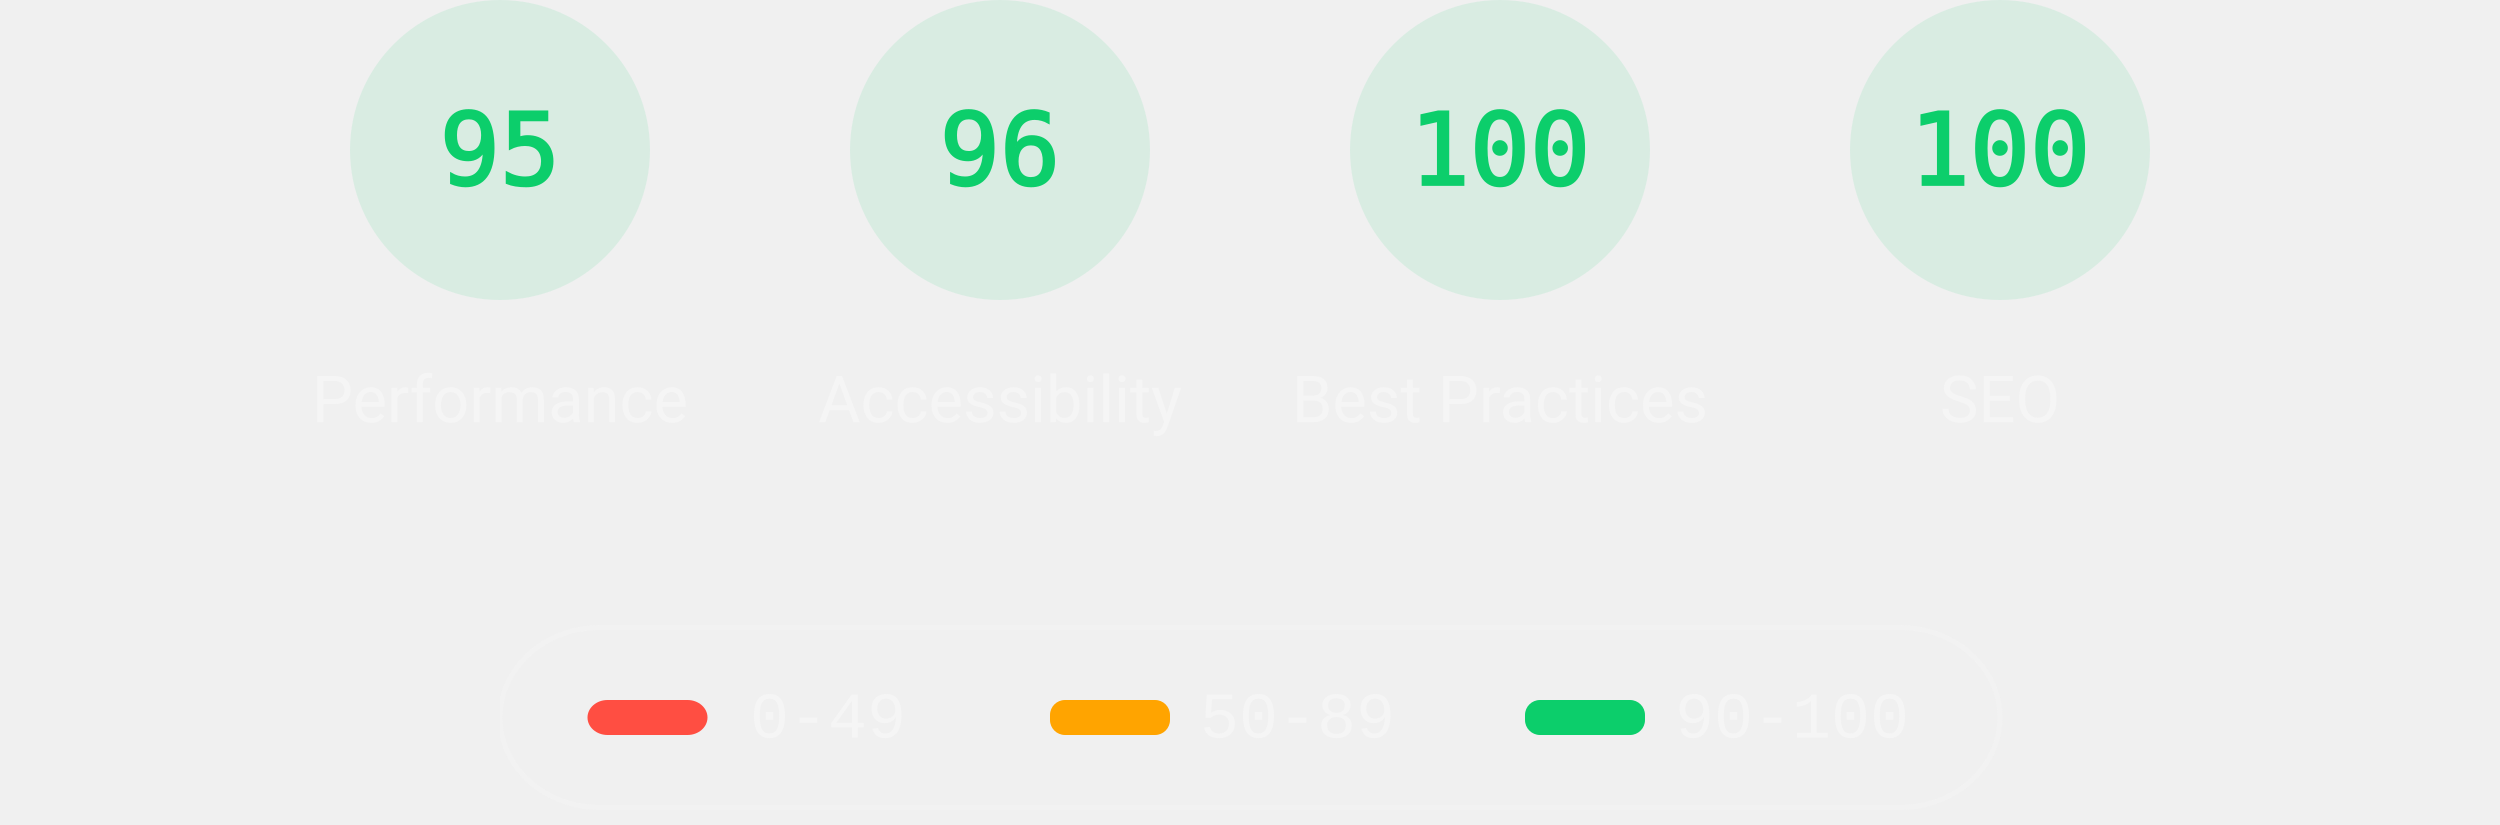
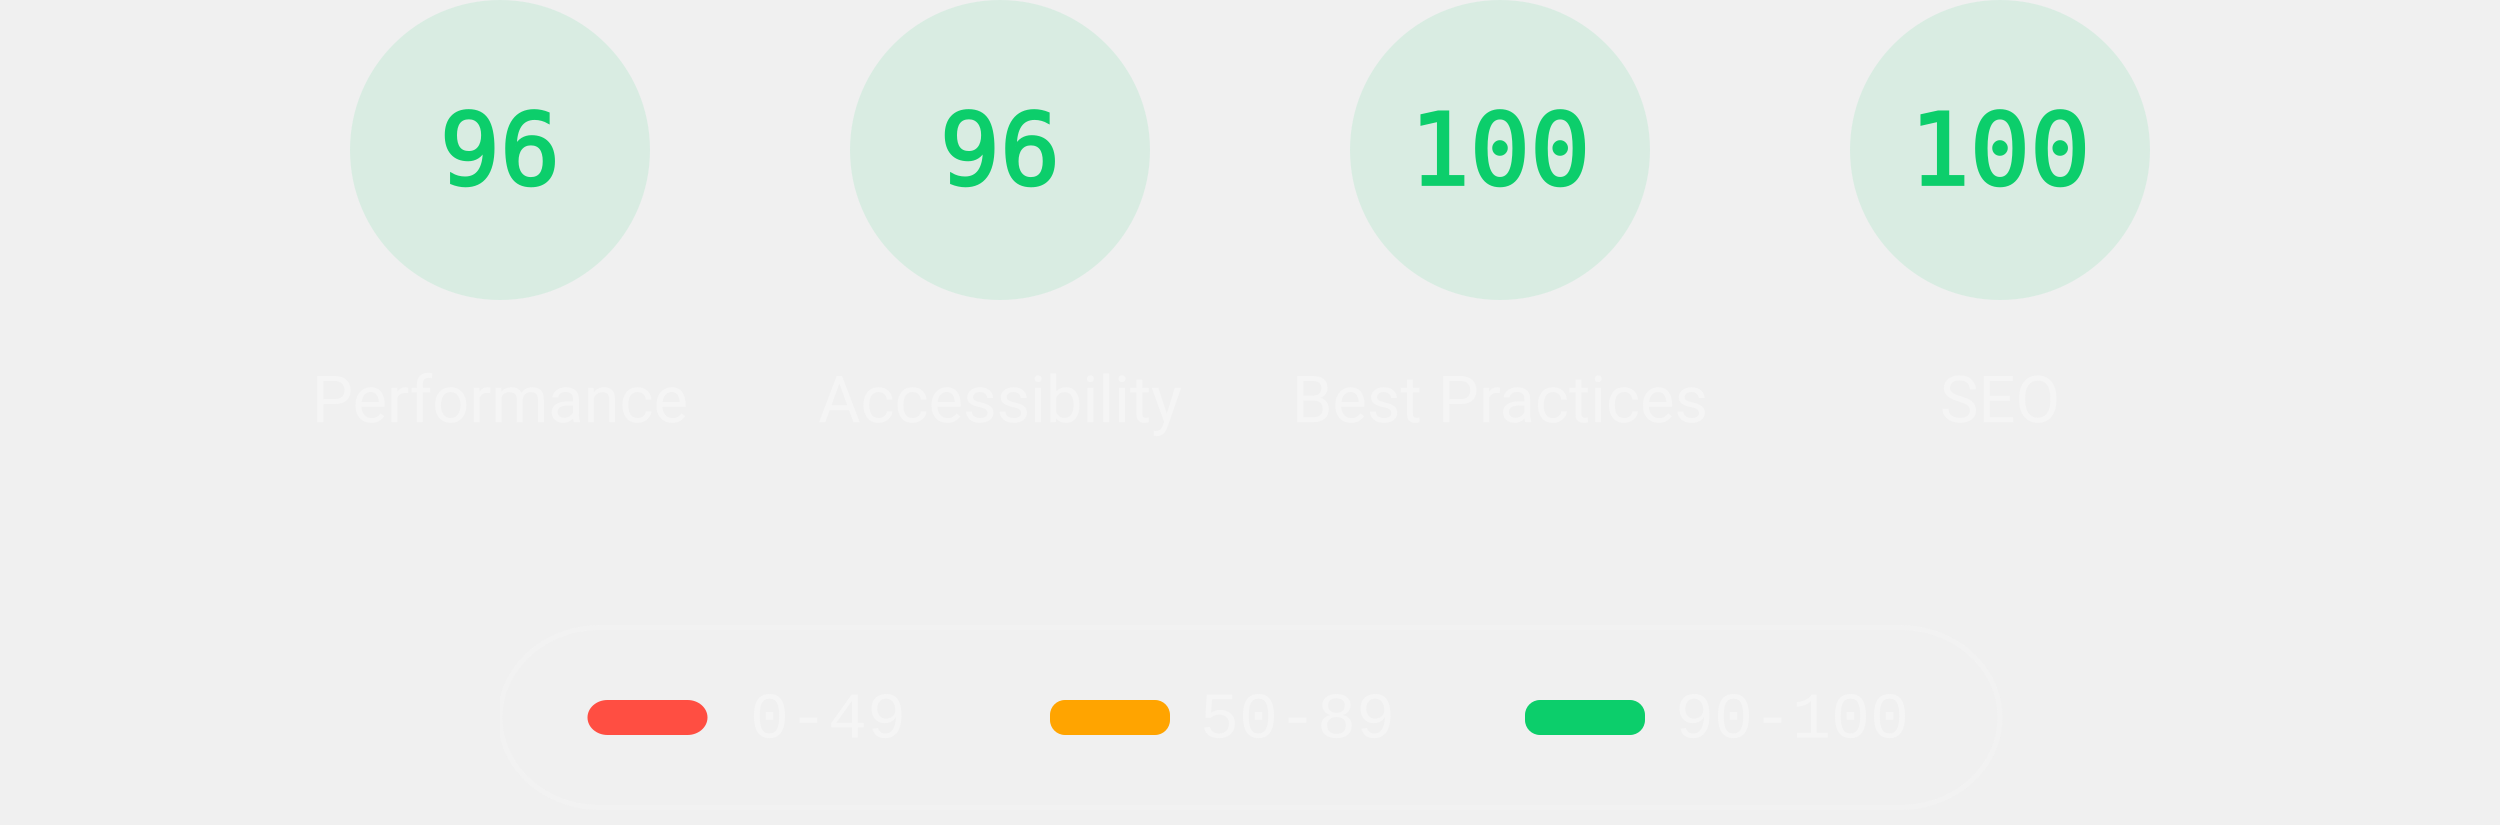
<svg xmlns="http://www.w3.org/2000/svg" class="theme--dark" fill="none" width="1000" height="330">
  <style>
			.gauge-base {
				opacity: 0.1
			}

			.gauge-arc {
				fill: none;
				animation-delay: 250ms;
				stroke-linecap: round;
				transform: rotate(-90deg);
				transform-origin: 100px 60px;
				animation: load-gauge 1s ease forwards
			}

			.guage-text {
				font-size: 40px;
				font-family: monospace;
				text-align: center
			}

			.guage-red {
				color: #ff4e42;
				fill: #ff4e42;
				stroke: #ff4e42
			}
			.guage-orange {
				color: #ffa400;
				fill: #ffa400;
				stroke: #ffa400
			}
			.guage-green {
				color: #0cce6b;
				fill: #0cce6b;
				stroke: #0cce6b
			}
			.theme--agnostic .guage-undefined {
				color: #5c5c5c;
				fill: #5c5c5c;
				stroke: #5c5c5c
			}
			.theme--light .guage-undefined {
				color: #1e1e1e;
				fill: #1e1e1e;
				stroke: #1e1e1e
			}
			.theme--dark .guage-undefined {
				color: #f5f5f5;
				fill: #f5f5f5;
				stroke: #f5f5f5
			}

			.guage-title {
				stroke: none;
				font-size: 26px;
				line-height: 26px;
				font-family: Roboto, Halvetica, Arial, sans-serif
			}
			.metric.guage-title {
				font-family: 'Courier New', Courier, monospace
			}
			.theme--agnostic .guage-title {
				color: #737373;
				fill: #737373
			}
			.theme--light .guage-title {
				color: #212121;
				fill: #212121
			}
			.theme--dark .guage-title {
				color: #f5f5f5;
				fill: #f5f5f5
			}

			@keyframes load-gauge {
				from {
					stroke-dasharray: 0 352.858
				}
			}
			.lh-gauge--pwa__disc {
				fill: #e0e0e0
			}
			.lh-gauge--pwa__logo {
				position: relative;
				fill: #b0b0b0
			}
			.lh-gauge--pwa__invisible {
				display: none
			}
			.lh-gauge--pwa__visible {
				display: inline
			}
			.guage-invisible {
				display: none
			}
			.lh-gauge--pwa__logo--primary-color {
				fill: #304ffe
			}
			.theme--agnostic .lh-gauge--pwa__logo--secondary-color {
				fill: #787878
			}
			.theme--light .lh-gauge--pwa__logo--secondary-color {
				fill: #3d3d3d
			}
			.theme--dark .lh-gauge--pwa__logo--secondary-color {
				fill: #d8b6b6
			}
			.theme--light #svg_2 {
				stroke: #00000022
			}
			.theme--agnostic #svg_2 {
				stroke: #616161
			}
			.theme--light #svg_2 {
				stroke: #00000022
			}
			.theme--dark #svg_2 {
				stroke: #f5f5f566
			}
		</style>
  <svg class="guage-div guage-perf guage-green" viewBox="0 0 200 200" width="200" height="200" x="100" y="0">
    <circle class="gauge-base" r="56" cx="100" cy="60" stroke-width="8" />
-     <circle class="gauge-arc guage-arc-1" r="56" cx="100" cy="60" stroke-width="8" style="stroke-dasharray: 334.265, 351.858;" />
-     <text class="guage-text" x="100px" y="60px" alignment-baseline="central" dominant-baseline="central" text-anchor="middle">95</text>
+     <circle class="gauge-arc guage-arc-1" r="56" cx="100" cy="60" stroke-width="8" style="stroke-dasharray: 337.784, 351.858;" />
+     <text class="guage-text" x="100px" y="60px" alignment-baseline="central" dominant-baseline="central" text-anchor="middle">96</text>
    <text class="guage-title" x="100px" y="160px" alignment-baseline="central" dominant-baseline="central" text-anchor="middle">Performance</text>
  </svg>
  <svg class="guage-div guage-acc guage-green" viewBox="0 0 200 200" width="200" height="200" x="300" y="0">
    <circle class="gauge-base" r="56" cx="100" cy="60" stroke-width="8" />
    <circle class="gauge-arc guage-arc-2" r="56" cx="100" cy="60" stroke-width="8" style="stroke-dasharray: 337.784, 351.858;" />
    <text class="guage-text" x="100px" y="60px" alignment-baseline="central" dominant-baseline="central" text-anchor="middle">96</text>
    <text class="guage-title" x="100px" y="160px" alignment-baseline="central" dominant-baseline="central" text-anchor="middle">Accessibility</text>
  </svg>
  <svg class="guage-div guage-best guage-green" viewBox="0 0 200 200" width="200" height="200" x="500" y="0">
    <circle class="gauge-base" r="56" cx="100" cy="60" stroke-width="8" />
    <circle class="gauge-arc guage-arc-3" r="56" cx="100" cy="60" stroke-width="8" style="stroke-dasharray: 351.858, 351.858;" />
    <text class="guage-text" x="100px" y="60px" alignment-baseline="central" dominant-baseline="central" text-anchor="middle">100</text>
    <text class="guage-title" x="100px" y="160px" alignment-baseline="central" dominant-baseline="central" text-anchor="middle">Best Practices</text>
  </svg>
  <svg class="guage-div guage-seo guage-green" viewBox="0 0 200 200" width="200" height="200" x="700" y="0">
    <circle class="gauge-base" r="56" cx="100" cy="60" stroke-width="8" />
    <circle class="gauge-arc guage-arc-4" r="56" cx="100" cy="60" stroke-width="8" style="stroke-dasharray: 351.858, 351.858;" />
    <text class="guage-text" x="100px" y="60px" alignment-baseline="central" dominant-baseline="central" text-anchor="middle">100</text>
    <text class="guage-title" x="100px" y="160px" alignment-baseline="central" dominant-baseline="central" text-anchor="middle">SEO</text>
  </svg>
  <svg class="guage-div guage-pwa guage-invisible" viewBox="0 0 200 200" width="200" height="200" x="900" y="0">
    <svg viewBox="0 0 60 60" width="112" height="112" x="44" y="4">
      <defs>
        <linearGradient id="lh-gauge--pwa__check-circle__gradient-0" x1="50%" y1="0%" x2="50%" y2="100%">
          <stop stop-color="#00C852" offset="0%" />
          <stop stop-color="#009688" offset="100%" />
        </linearGradient>
        <linearGradient id="lh-gauge--pwa__installable__shadow-gradient-0" x1="76.056%" x2="24.111%" y1="82.995%" y2="24.735%">
          <stop stop-color="#A5D6A7" offset="0%" />
          <stop stop-color="#80CBC4" offset="100%" />
        </linearGradient>
        <linearGradient id="lh-gauge--pwa__fast-reliable__shadow-gradient-0" x1="76.056%" y1="82.995%" x2="25.678%" y2="26.493%">
          <stop stop-color="#64B5F6" offset="0%" />
          <stop stop-color="#2979FF" offset="100%" />
        </linearGradient>
        <g id="lh-gauge--pwa__fast-reliable-badge-0">
          <circle fill="#FFFFFF" cx="10" cy="10" r="10" />
          <path fill="#304FFE" d="M10 3.58l5.25 2.34v3.5c0 3.23-2.24 6.26-5.25 7-3.01-.74-5.25-3.77-5.25-7v-3.5L10 3.58zm-.47 10.74l2.76-4.83.03-.07c.04-.08 0-.24-.22-.24h-1.64l.47-3.26h-.47l-2.7 4.77c-.02.01.05-.1-.04.05-.09.16-.1.31.18.31h1.63l-.47 3.27h.47z" />
        </g>
        <g id="lh-gauge--pwa__installable-badge-0">
          <circle fill="#FFFFFF" cx="10" cy="10" r="10" />
          <path fill="#009688" d="M10 4.167A5.835 5.835 0 0 0 4.167 10 5.835 5.835 0 0 0 10 15.833 5.835 5.835 0 0 0 15.833 10 5.835 5.835 0 0 0 10 4.167zm2.917 6.416h-2.334v2.334H9.417v-2.334H7.083V9.417h2.334V7.083h1.166v2.334h2.334v1.166z" />
        </g>
      </defs>
      <g stroke="none" fill-rule="nonzero">
        <circle class="lh-gauge--pwa__disc" cx="30" cy="30" r="30" />
        <g class="lh-gauge--pwa__logo">
          <path d="M35.66 19.39l.7-1.75h2L37.4 15 38.6 12l3.4 9h-2.51l-.58-1.61z" />
          <path d="M33.52 21l3.65-9h-2.42l-2.5 5.82L30.5 12h-1.86l-1.9 5.82-1.35-2.65-1.21 3.72L25.4 21h2.38l1.72-5.2 1.64 5.2z" />
          <path fill-rule="nonzero" d="M20.3 17.91h1.48c.45 0 .85-.05 1.2-.15l.39-1.18 1.07-3.3a2.64 2.64 0 0 0-.28-.37c-.55-.6-1.36-.91-2.42-.91H18v9h2.3V17.9zm1.96-3.84c.22.22.33.5.33.87 0 .36-.1.65-.29.87-.2.23-.59.35-1.15.35h-.86v-2.41h.87c.52 0 .89.1 1.1.32z" />
        </g>
        <rect class="lh-gauge--pwa__component lh-gauge--pwa__na-line lh-gauge--pwa__invisible" fill="#FFFFFF" x="20" y="32" width="20" height="4" rx="2" />
        <g class="lh-gauge--pwa__component lh-gauge--pwa__fast-reliable-badge lh-gauge--pwa__invisible" transform="translate(20, 29)">
          <path fill="url(#lh-gauge--pwa__fast-reliable__shadow-gradient-0)" d="M33.63 19.49A30 30 0 0 1 16.2 30.36L3 17.14 17.14 3l16.49 16.49z" />
          <use href="#lh-gauge--pwa__fast-reliable-badge-0" />
        </g>
        <g class="lh-gauge--pwa__component lh-gauge--pwa__installable-badge lh-gauge--pwa__invisible" transform="translate(20, 29)">
          <path fill="url(#lh-gauge--pwa__installable__shadow-gradient-0)" d="M33.629 19.487c-4.272 5.453-10.391 9.39-17.415 10.869L3 17.142 17.142 3 33.63 19.487z" />
          <use href="#lh-gauge--pwa__installable-badge-0" />
        </g>
        <g class="lh-gauge--pwa__component lh-gauge--pwa__fast-reliable-installable-badges lh-gauge--pwa__invisible">
          <g transform="translate(8, 29)">
            <path fill="url(#lh-gauge--pwa__fast-reliable__shadow-gradient-0)" d="M16.321 30.463L3 17.143 17.142 3l22.365 22.365A29.864 29.864 0 0 1 22 31c-1.942 0-3.84-.184-5.679-.537z" />
            <use href="#lh-gauge--pwa__fast-reliable-badge-0" />
          </g>
          <g transform="translate(32, 29)">
            <path fill="url(#lh-gauge--pwa__installable__shadow-gradient-0)" d="M25.982 11.84a30.107 30.107 0 0 1-13.08 15.203L3 17.143 17.142 3l8.84 8.84z" />
            <use href="#lh-gauge--pwa__installable-badge-0" />
          </g>
        </g>
        <g class="lh-gauge--pwa__component lh-gauge--pwa__check-circle lh-gauge--pwa__invisible" transform="translate(18, 28)">
          <circle fill="#FFFFFF" cx="12" cy="12" r="12" />
          <path fill="url(#lh-gauge--pwa__check-circle__gradient-0)" d="M12 2a10 10 0 1 0 0 20 10 10 0 0 0 0-20zm-2 15l-5-5 1.41-1.41L10 14.17l7.59-7.59L19 8l-9 9z" />
        </g>
      </g>
    </svg>
    <text class="guage-title" y="160px" alignment-baseline="central" dominant-baseline="central" text-anchor="middle">
      <tspan x="100px" dy="-6px">Progressive</tspan>
      <tspan x="100px" dy="30px">Web App</tspan>
    </text>
  </svg>
  <svg width="604" height="76" x="200" y="250">
    <g>
      <rect fill="none" id="canvas_background" height="80" width="604" y="-1" x="-1" />
      <g display="none" overflow="visible" y="0" x="0" height="100%" width="100%" id="canvasGrid">
        <rect fill="url(#gridpattern)" stroke-width="0" y="0" x="0" height="100%" width="100%" />
      </g>
    </g>
    <g>
      <rect fill-opacity="0" stroke-width="2" rx="40" id="svg_2" height="72" width="600" y="1" x="0" fill="#000000" />
      <rect stroke="#000" rx="8" id="svg_3" height="14" width="48" y="30" x="35" stroke-opacity="null" stroke-width="0" fill="#ff4e42" />
      <rect stroke="#000" rx="6" id="svg_4" height="14" width="48" y="30" x="220" stroke-opacity="null" stroke-width="0" fill="#ffa400" />
      <rect stroke="#000" rx="6" id="svg_5" height="14" width="48" y="30" x="410" stroke-opacity="null" stroke-width="0" fill="#0cce6b" />
      <text class="metric guage-title" xml:space="preserve" text-anchor="start" font-size="26" id="svg_6" y="45" x="100" stroke-opacity="null" stroke-width="0" stroke="#000">0-49</text>
      <text class="metric guage-title" xml:space="preserve" text-anchor="start" font-size="26" id="svg_7" y="45" x="280" stroke-opacity="null" stroke-width="0" stroke="#000">50-89</text>
      <text class="metric guage-title" xml:space="preserve" text-anchor="start" font-size="26" id="svg_8" y="45" x="470" stroke-opacity="null" stroke-width="0" stroke="#000">90-100</text>
    </g>
  </svg>
</svg>
